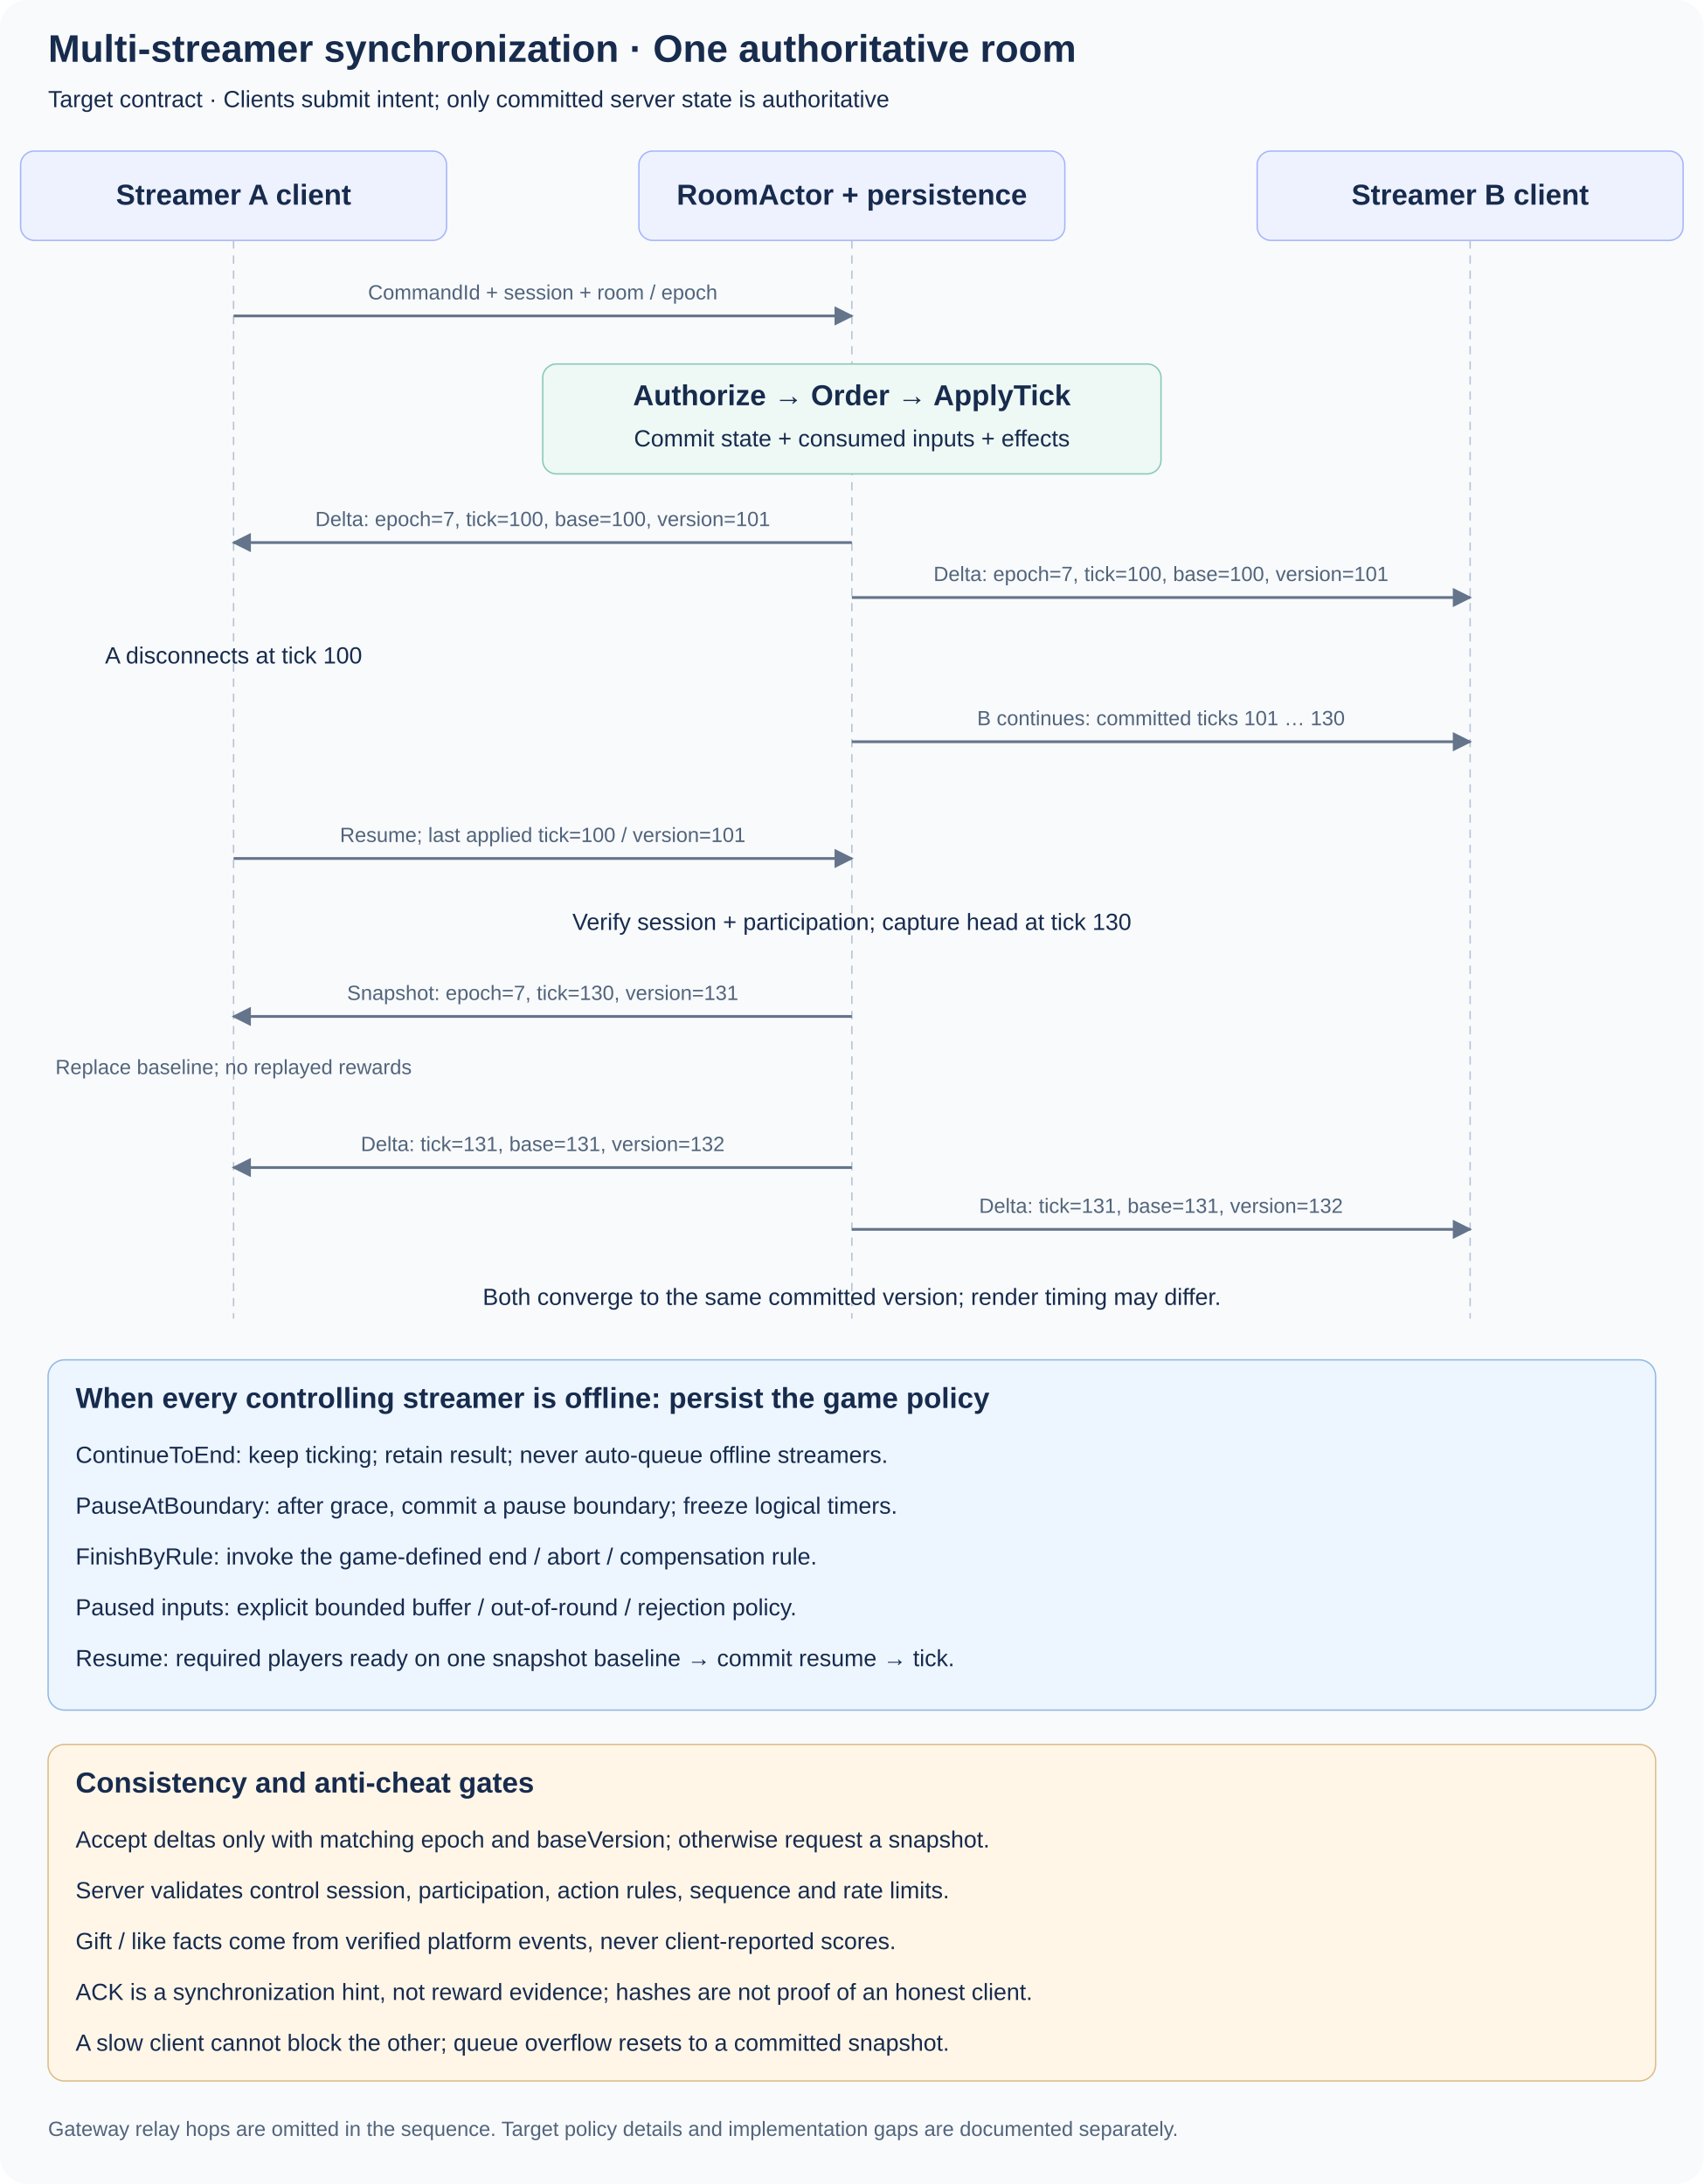
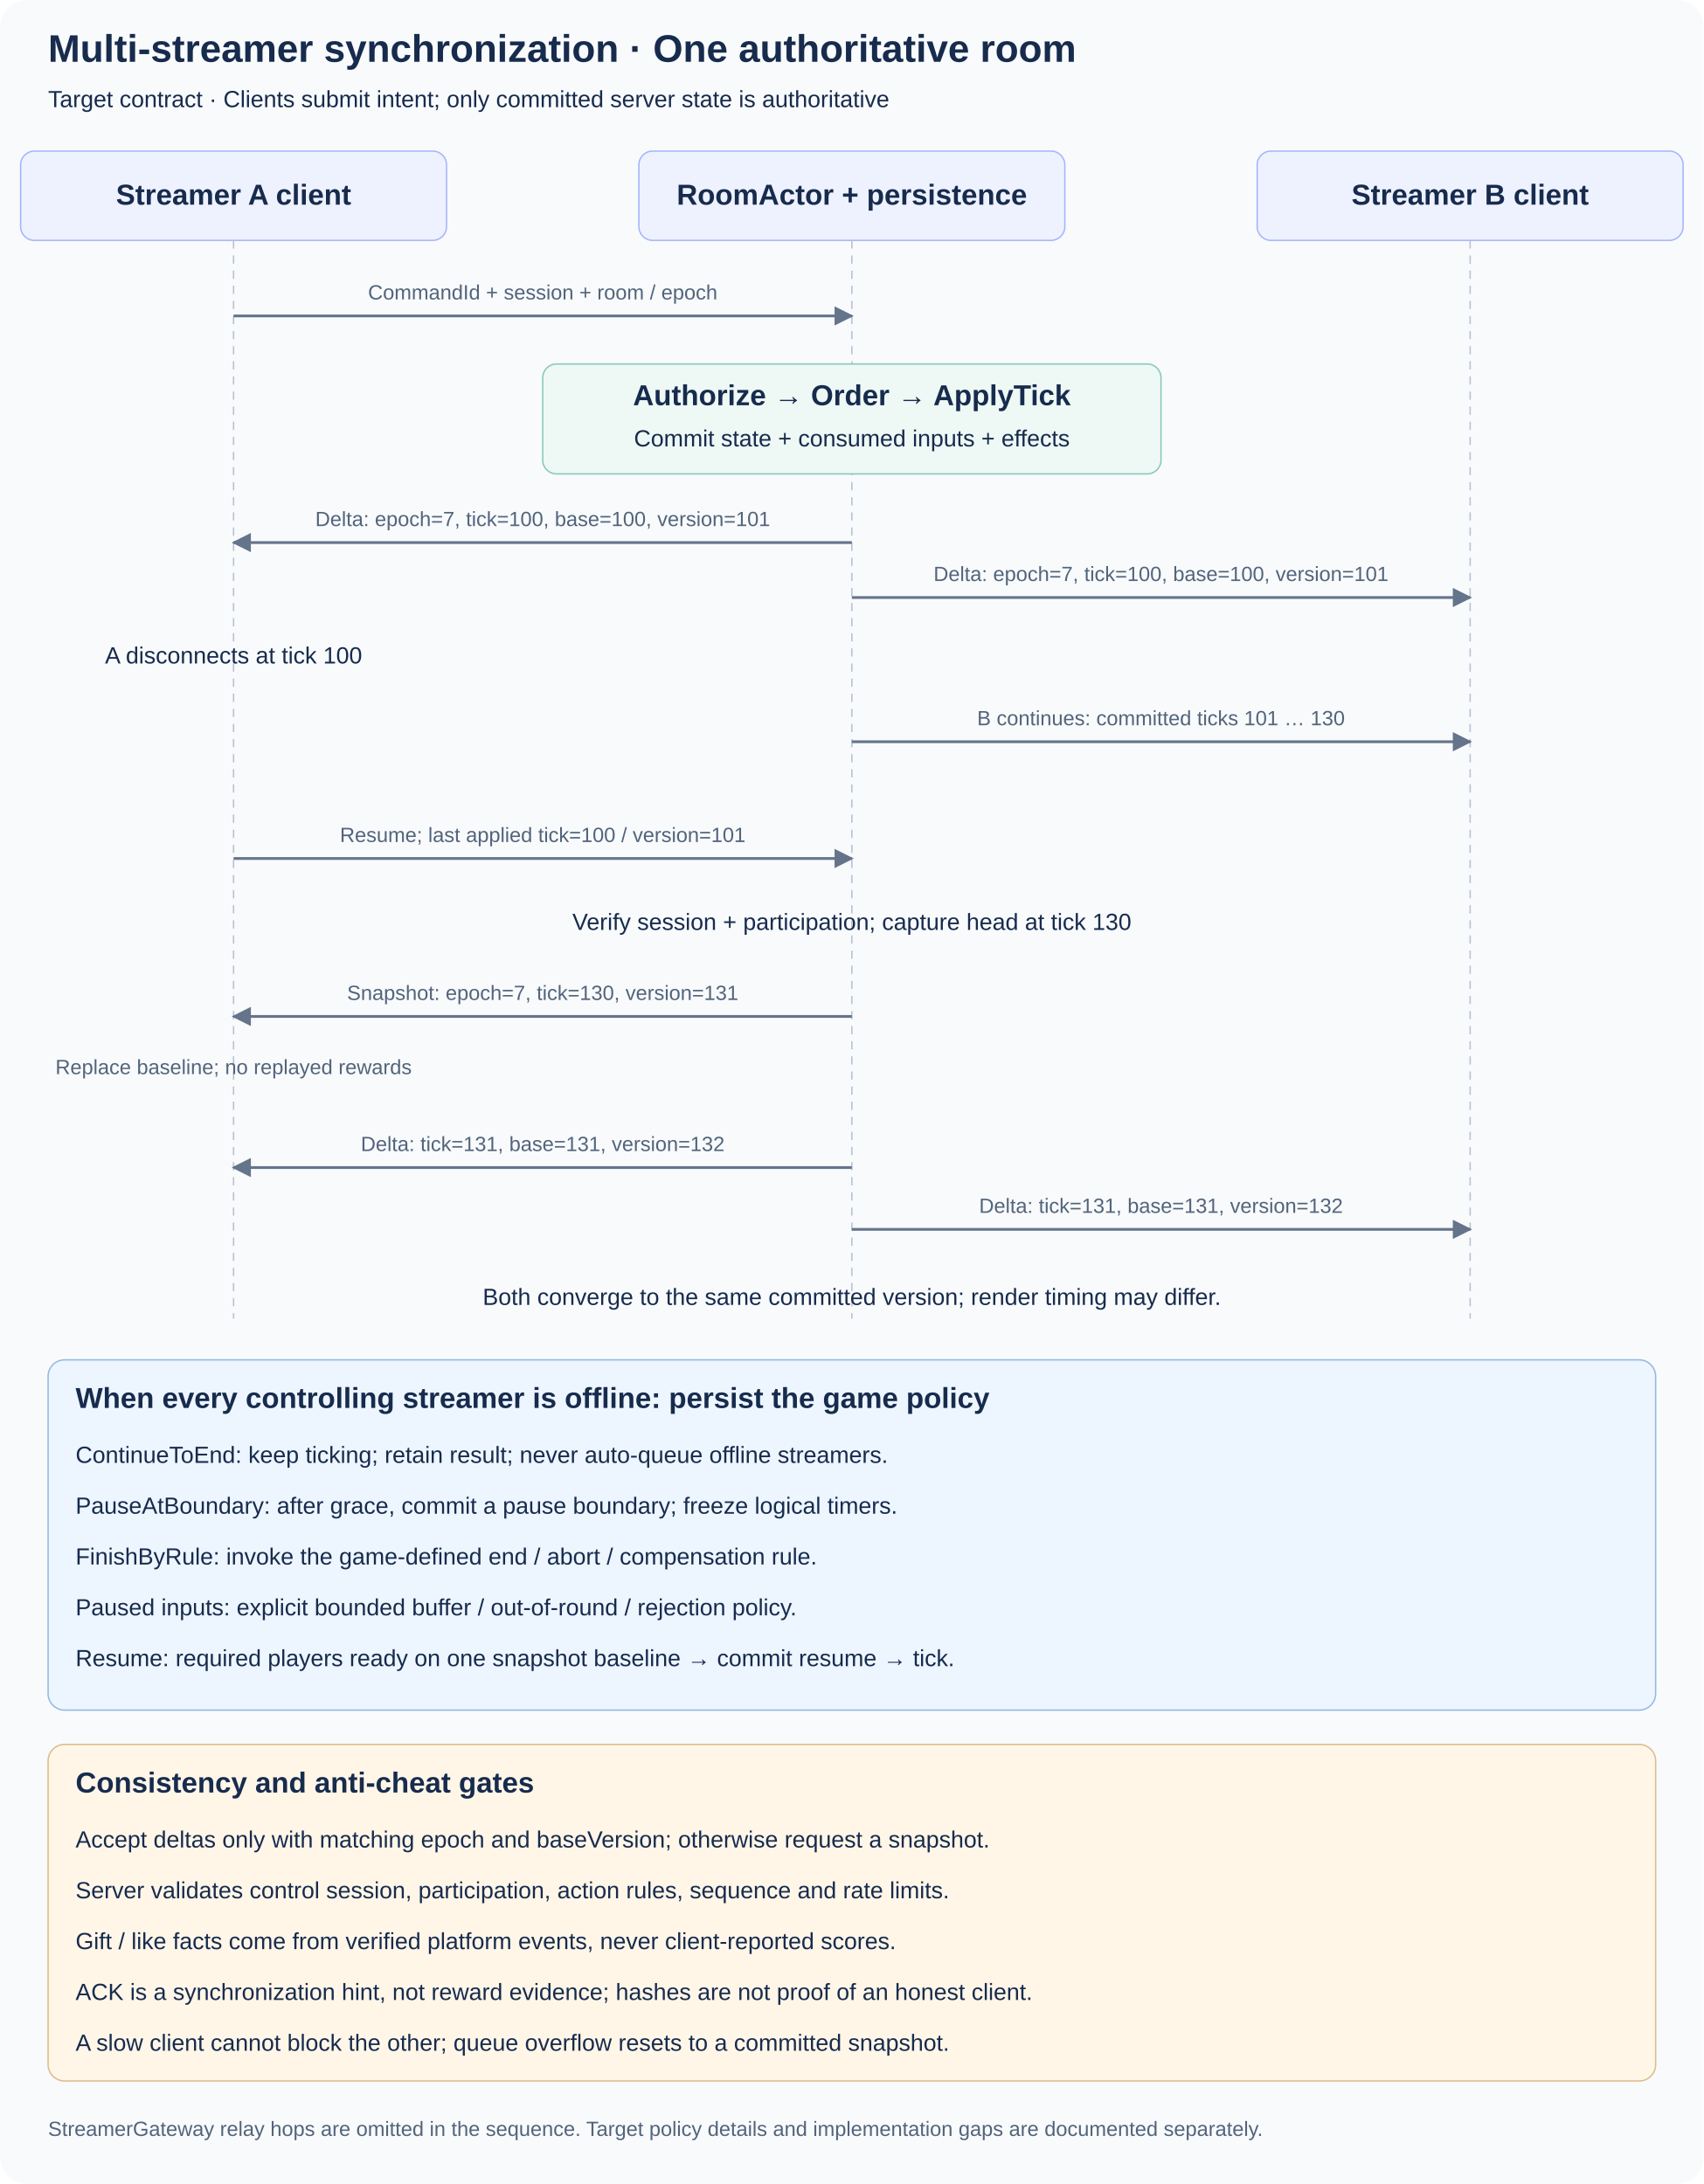
<svg xmlns="http://www.w3.org/2000/svg" width="1240" height="1590" viewBox="0 0 1240 1590" role="img" aria-labelledby="title desc">
  <defs>
    <marker id="arrow" viewBox="0 0 10 10" refX="9" refY="5" markerWidth="7" markerHeight="7" orient="auto">
      <path d="M0 0 L10 5 L0 10Z" fill="#64748b" />
    </marker>
  </defs>
  <style>text{font-family:Arial,"Noto Sans CJK SC","Microsoft YaHei",sans-serif;fill:#172b4d}.title{font-size:28px;font-weight:700}.name{font-size:21px;font-weight:700}.body{font-size:17px}.small{font-size:15px;fill:#52647b}.edge{fill:none;stroke:#64748b;stroke-width:2;marker-end:url(#arrow)}</style>
  <rect width="1240" height="1590" rx="20" fill="#f8fafc" />
  <text x="35" y="45" class="title" text-anchor="start">Multi-streamer synchronization · One authoritative room</text>
  <text x="35" y="78" class="body" text-anchor="start">Target contract · Clients submit intent; only committed server state is authoritative</text>
  <rect x="15" y="110" width="310" height="65" rx="10" fill="#eef2ff" stroke="#a5b4fc" />
  <text x="170" y="149" class="name" text-anchor="middle">Streamer A client</text>
  <path d="M170 175 V960" fill="none" stroke="#b5c2d3" stroke-dasharray="6 5" />
  <rect x="465" y="110" width="310" height="65" rx="10" fill="#eef2ff" stroke="#a5b4fc" />
  <text x="620" y="149" class="name" text-anchor="middle">RoomActor + persistence</text>
  <path d="M620 175 V960" fill="none" stroke="#b5c2d3" stroke-dasharray="6 5" />
  <rect x="915" y="110" width="310" height="65" rx="10" fill="#eef2ff" stroke="#a5b4fc" />
  <text x="1070" y="149" class="name" text-anchor="middle">Streamer B client</text>
  <path d="M1070 175 V960" fill="none" stroke="#b5c2d3" stroke-dasharray="6 5" />
  <path d="M170 230 L620 230" class="edge" />
  <text x="395.0" y="218" class="small" text-anchor="middle">CommandId + session + room / epoch</text>
  <rect x="395" y="265" width="450" height="80" rx="10" fill="#eef8f5" stroke="#86c9b3" />
  <text x="620" y="295" class="name" text-anchor="middle">Authorize → Order → ApplyTick</text>
  <text x="620" y="325" class="body" text-anchor="middle">Commit state + consumed inputs + effects</text>
  <path d="M620 395 L170 395" class="edge" />
  <text x="395.0" y="383" class="small" text-anchor="middle">Delta: epoch=7, tick=100, base=100, version=101</text>
  <path d="M620 435 L1070 435" class="edge" />
  <text x="845.0" y="423" class="small" text-anchor="middle">Delta: epoch=7, tick=100, base=100, version=101</text>
  <text x="170" y="483" class="body" text-anchor="middle">A disconnects at tick 100</text>
  <path d="M620 540 L1070 540" class="edge" />
  <text x="845.0" y="528" class="small" text-anchor="middle">B continues: committed ticks 101 … 130</text>
  <path d="M170 625 L620 625" class="edge" />
  <text x="395.0" y="613" class="small" text-anchor="middle">Resume; last applied tick=100 / version=101</text>
  <text x="620" y="677" class="body" text-anchor="middle">Verify session + participation; capture head at tick 130</text>
  <path d="M620 740 L170 740" class="edge" />
  <text x="395.0" y="728" class="small" text-anchor="middle">Snapshot: epoch=7, tick=130, version=131</text>
  <text x="170" y="782" class="small" text-anchor="middle">Replace baseline; no replayed rewards</text>
  <path d="M620 850 L170 850" class="edge" />
  <text x="395.0" y="838" class="small" text-anchor="middle">Delta: tick=131, base=131, version=132</text>
  <path d="M620 895 L1070 895" class="edge" />
  <text x="845.0" y="883" class="small" text-anchor="middle">Delta: tick=131, base=131, version=132</text>
  <text x="620" y="950" class="body" text-anchor="middle">Both converge to the same committed version; render timing may differ.</text>
  <rect x="35" y="990" width="1170" height="255" rx="12" fill="#edf5ff" stroke="#93b9e3" />
  <text x="55" y="1025" class="name" text-anchor="start">When every controlling streamer is offline: persist the game policy</text>
  <text x="55" y="1065" class="body" text-anchor="start">ContinueToEnd: keep ticking; retain result; never auto-queue offline streamers.</text>
  <text x="55" y="1102" class="body" text-anchor="start">PauseAtBoundary: after grace, commit a pause boundary; freeze logical timers.</text>
  <text x="55" y="1139" class="body" text-anchor="start">FinishByRule: invoke the game-defined end / abort / compensation rule.</text>
  <text x="55" y="1176" class="body" text-anchor="start">Paused inputs: explicit bounded buffer / out-of-round / rejection policy.</text>
  <text x="55" y="1213" class="body" text-anchor="start">Resume: required players ready on one snapshot baseline → commit resume → tick.</text>
  <rect x="35" y="1270" width="1170" height="245" rx="12" fill="#fff6e8" stroke="#ddbc88" />
  <text x="55" y="1305" class="name" text-anchor="start">Consistency and anti-cheat gates</text>
  <text x="55" y="1345" class="body" text-anchor="start">Accept deltas only with matching epoch and baseVersion; otherwise request a snapshot.</text>
  <text x="55" y="1382" class="body" text-anchor="start">Server validates control session, participation, action rules, sequence and rate limits.</text>
  <text x="55" y="1419" class="body" text-anchor="start">Gift / like facts come from verified platform events, never client-reported scores.</text>
  <text x="55" y="1456" class="body" text-anchor="start">ACK is a synchronization hint, not reward evidence; hashes are not proof of an honest client.</text>
  <text x="55" y="1493" class="body" text-anchor="start">A slow client cannot block the other; queue overflow resets to a committed snapshot.</text>
-   <text x="35" y="1555" class="small" text-anchor="start">Gateway relay hops are omitted in the sequence. Target policy details and implementation gaps are documented separately.</text>
+   <text x="35" y="1555" class="small" text-anchor="start">StreamerGateway relay hops are omitted in the sequence. Target policy details and implementation gaps are documented separately.</text>
</svg>
